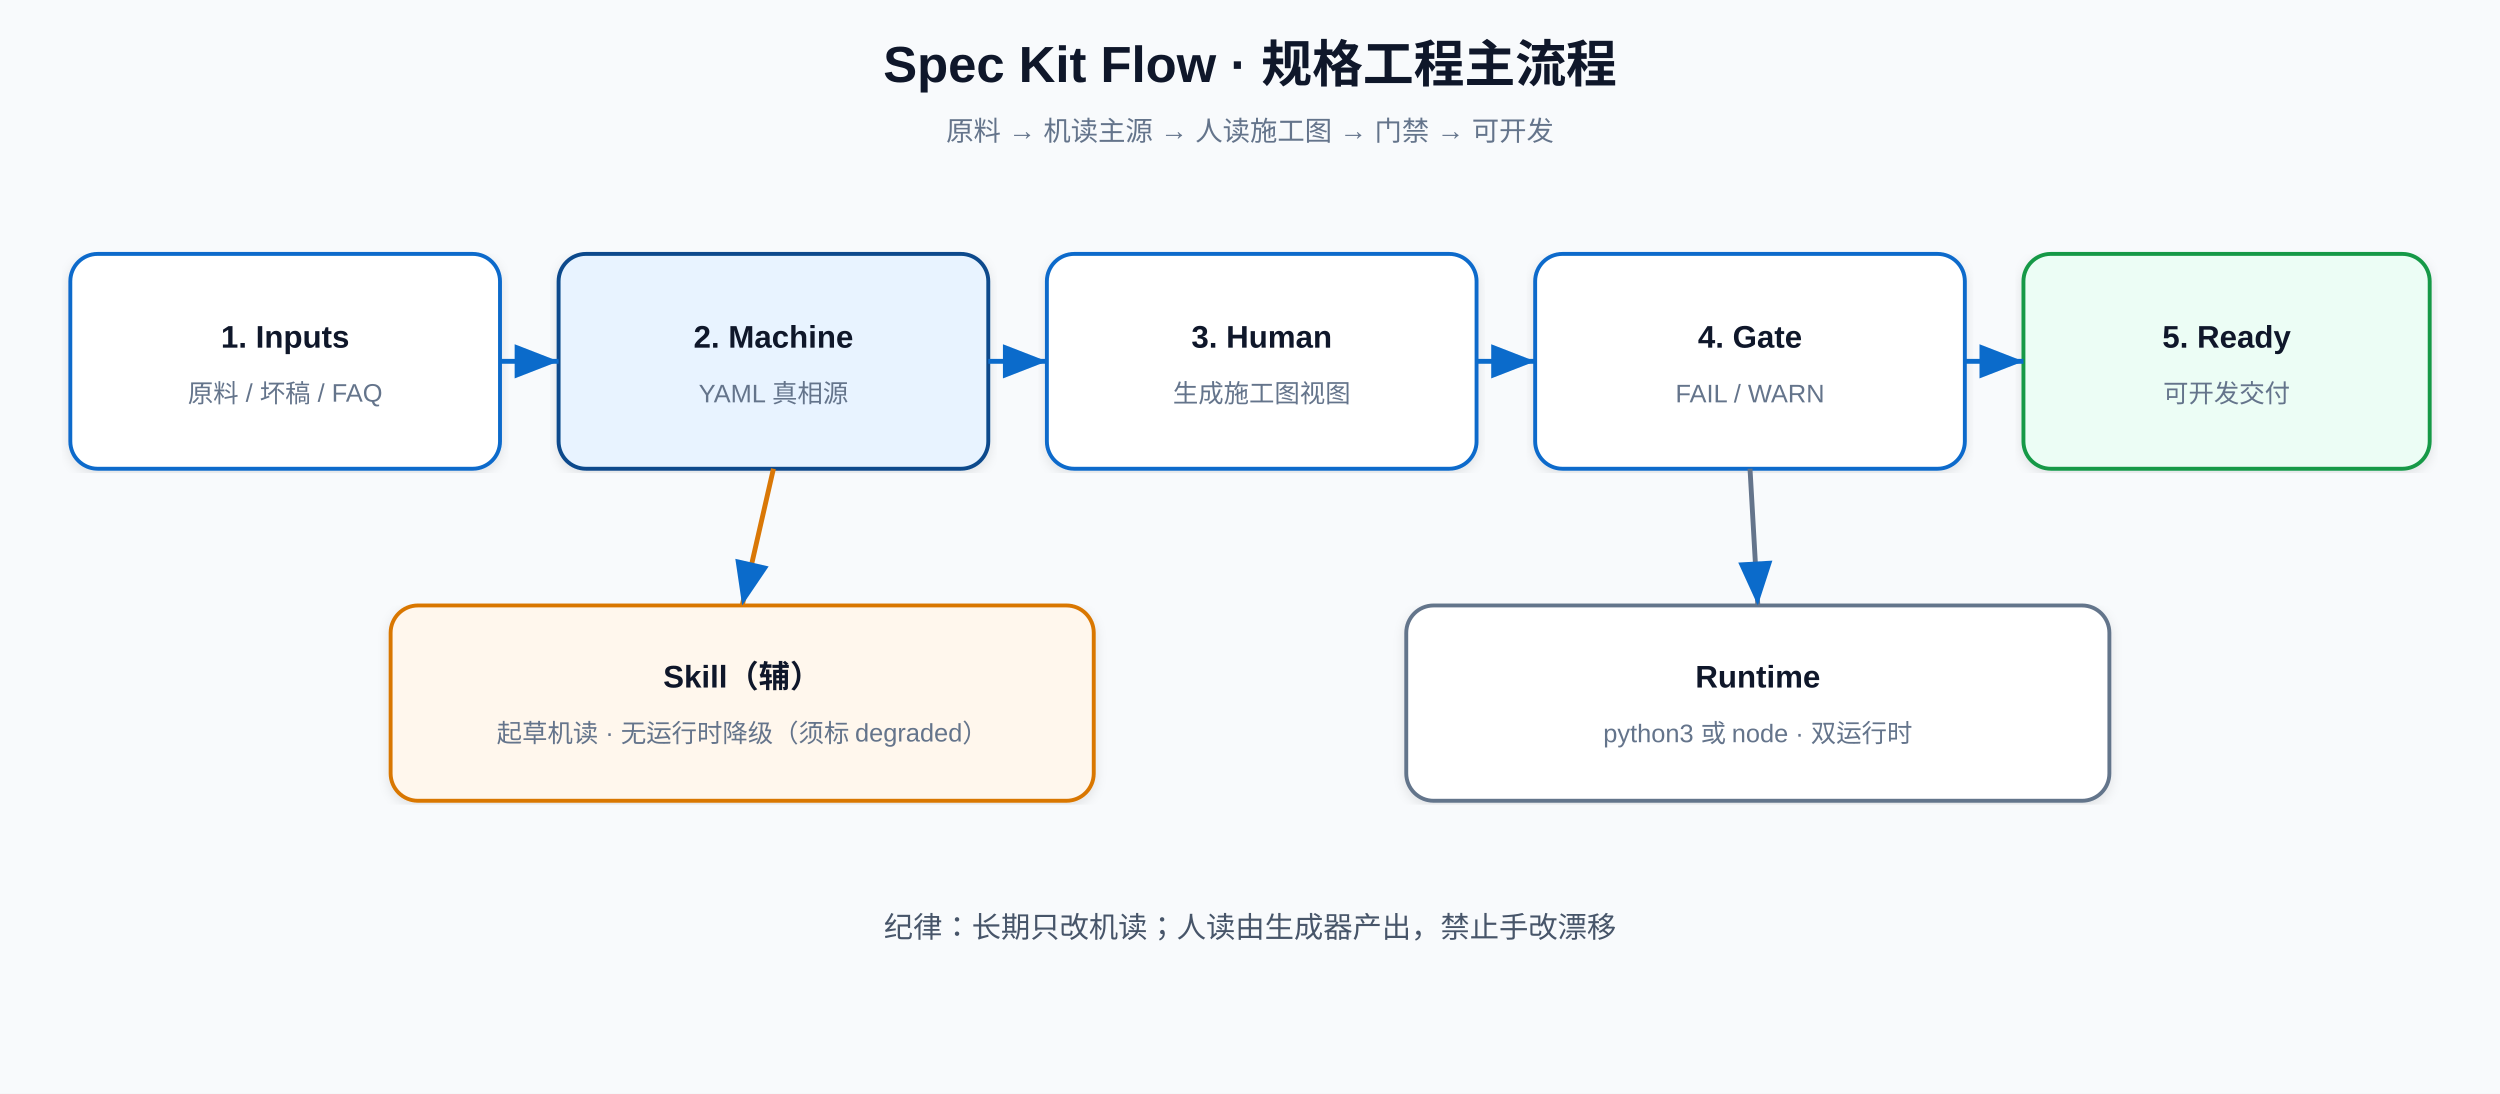
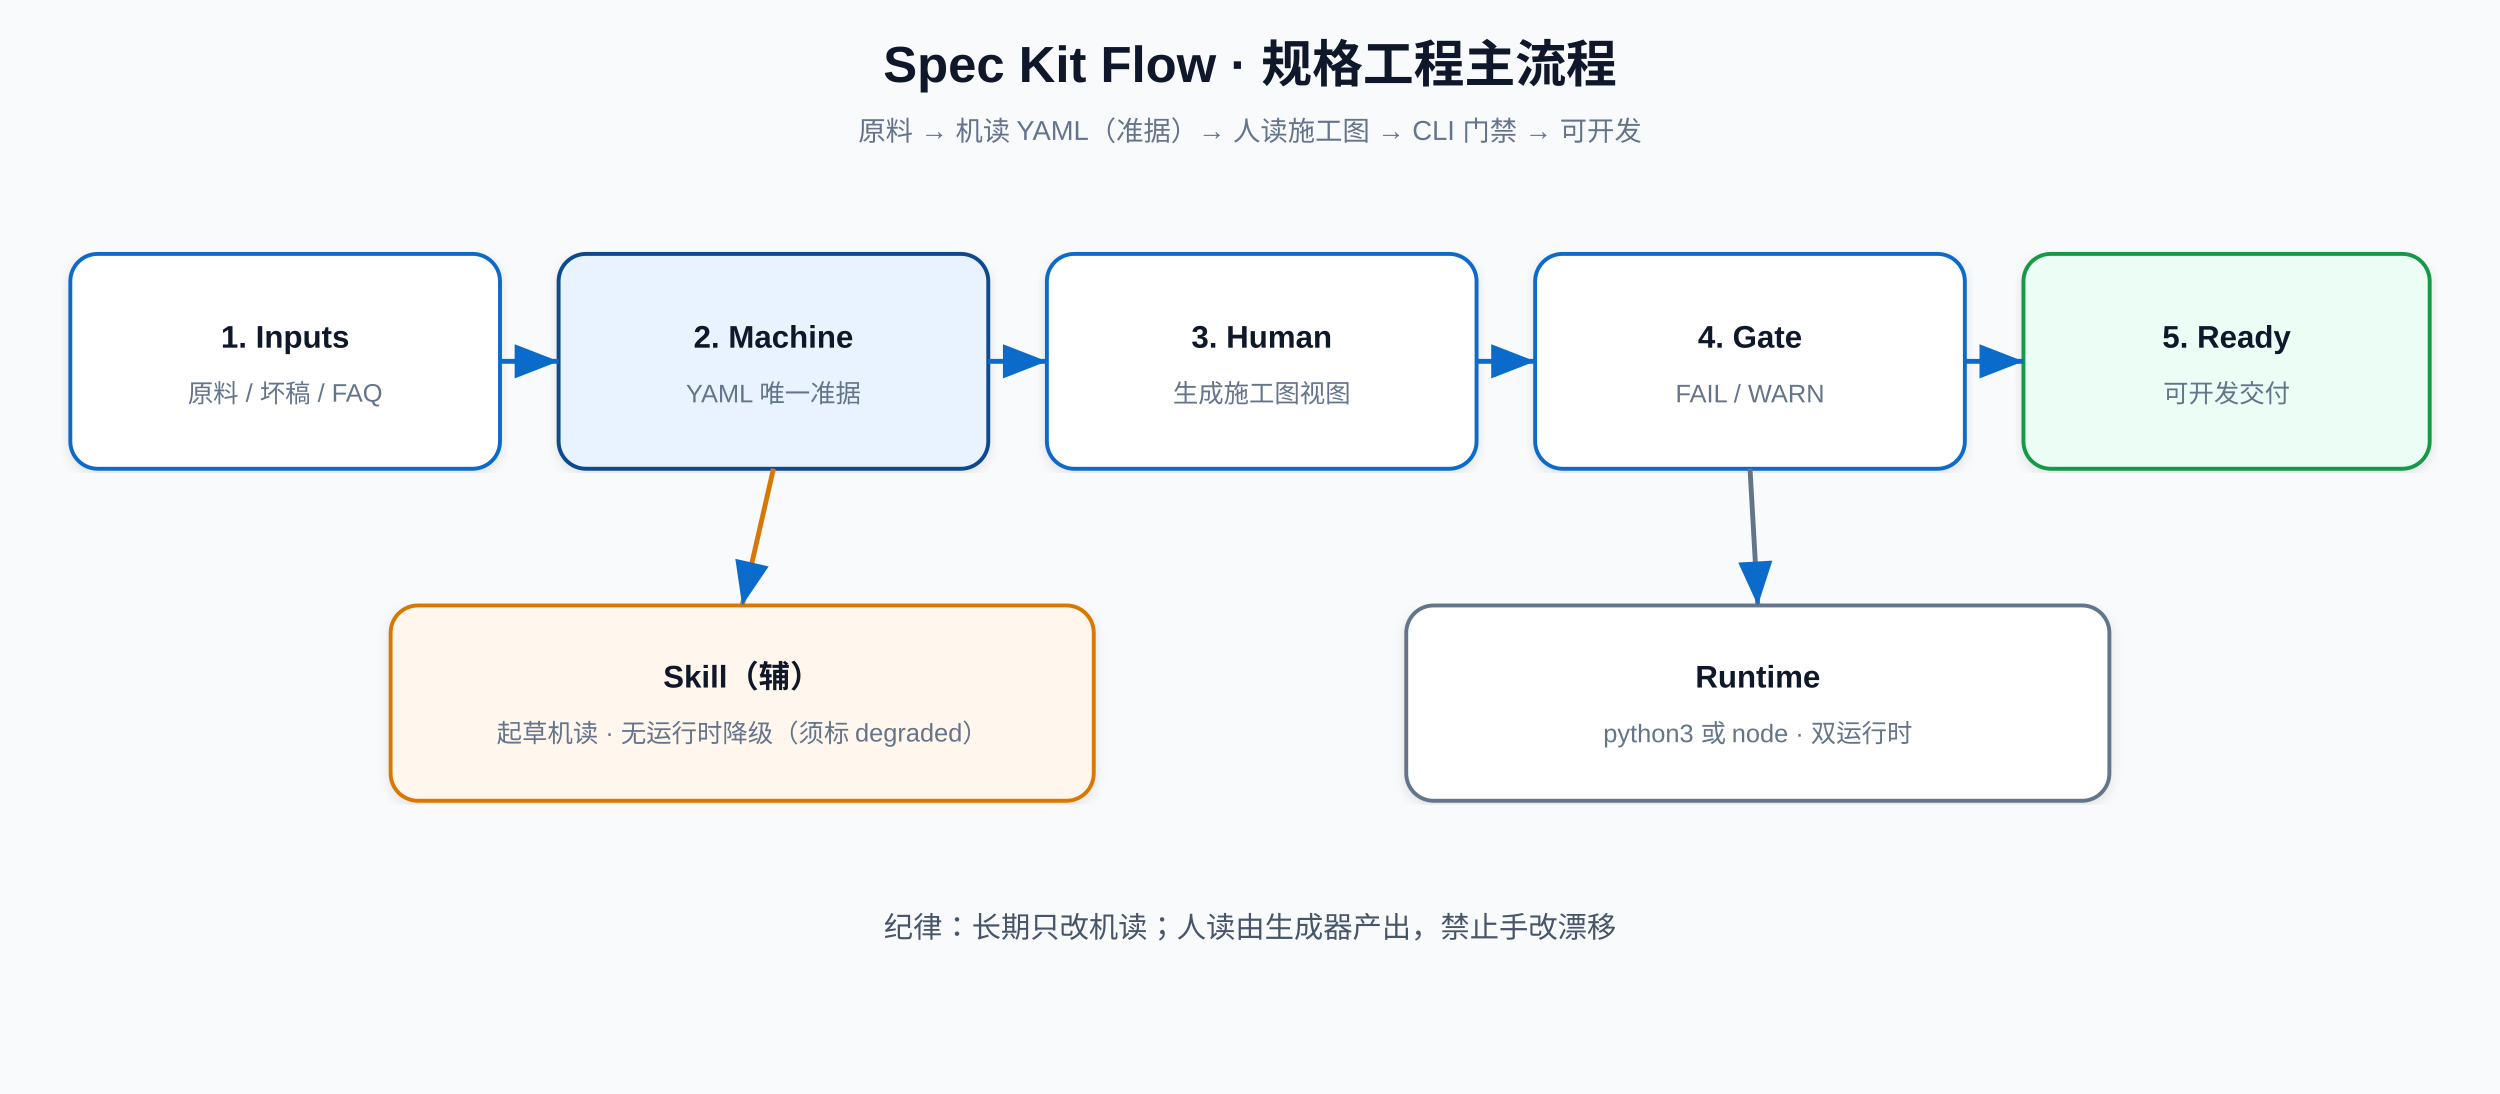
<svg xmlns="http://www.w3.org/2000/svg" viewBox="0 0 1280 560" width="1280" height="560" role="img" aria-label="Spec Kit flow">
  <defs>
    <filter id="shadow" x="-2%" y="-2%" width="104%" height="104%">
      <feDropShadow dx="0" dy="2" stdDeviation="3" flood-opacity="0.10" />
    </filter>
    <marker id="arrow" markerWidth="9" markerHeight="7" refX="9" refY="3.5" orient="auto">
      <polygon points="0 0, 9 3.5, 0 7" fill="#0B6BCB" />
    </marker>
  </defs>
  <rect width="1280" height="560" fill="#F8FAFC" />
  <text x="640" y="42" text-anchor="middle" fill="#0F172A" font-family="Helvetica Neue,Arial,sans-serif" font-size="26" font-weight="700">Spec Kit Flow · 规格工程主流程</text>
-   <text x="640" y="72" text-anchor="middle" fill="#64748B" font-family="Helvetica Neue,Arial,sans-serif" font-size="14">原料 → 机读主源 → 人读施工图 → 门禁 → 可开发</text>
+   <text x="640" y="72" text-anchor="middle" fill="#64748B" font-family="Helvetica Neue,Arial,sans-serif" font-size="14">原料 → 机读 YAML（准据）→ 人读施工图 → CLI 门禁 → 可开发</text>
  <rect x="36" y="130" width="220" height="110" rx="14" fill="#FFFFFF" stroke="#0B6BCB" stroke-width="2" filter="url(#shadow)" />
  <text x="146" y="178" text-anchor="middle" fill="#0F172A" font-family="Helvetica Neue,Arial,sans-serif" font-size="16" font-weight="700">1. Inputs</text>
  <text x="146" y="206" text-anchor="middle" fill="#64748B" font-family="Helvetica Neue,Arial,sans-serif" font-size="13">原料 / 坏稿 / FAQ</text>
  <rect x="286" y="130" width="220" height="110" rx="14" fill="#E8F3FF" stroke="#074A8C" stroke-width="2" filter="url(#shadow)" />
  <text x="396" y="178" text-anchor="middle" fill="#0F172A" font-family="Helvetica Neue,Arial,sans-serif" font-size="16" font-weight="700">2. Machine</text>
-   <text x="396" y="206" text-anchor="middle" fill="#64748B" font-family="Helvetica Neue,Arial,sans-serif" font-size="13">YAML 真相源</text>
+   <text x="396" y="206" text-anchor="middle" fill="#64748B" font-family="Helvetica Neue,Arial,sans-serif" font-size="13">YAML 唯一准据</text>
  <rect x="536" y="130" width="220" height="110" rx="14" fill="#FFFFFF" stroke="#0B6BCB" stroke-width="2" filter="url(#shadow)" />
  <text x="646" y="178" text-anchor="middle" fill="#0F172A" font-family="Helvetica Neue,Arial,sans-serif" font-size="16" font-weight="700">3. Human</text>
  <text x="646" y="206" text-anchor="middle" fill="#64748B" font-family="Helvetica Neue,Arial,sans-serif" font-size="13">生成施工图视图</text>
  <rect x="786" y="130" width="220" height="110" rx="14" fill="#FFFFFF" stroke="#0B6BCB" stroke-width="2" filter="url(#shadow)" />
  <text x="896" y="178" text-anchor="middle" fill="#0F172A" font-family="Helvetica Neue,Arial,sans-serif" font-size="16" font-weight="700">4. Gate</text>
  <text x="896" y="206" text-anchor="middle" fill="#64748B" font-family="Helvetica Neue,Arial,sans-serif" font-size="13">FAIL / WARN</text>
  <rect x="1036" y="130" width="208" height="110" rx="14" fill="#ECFDF5" stroke="#159947" stroke-width="2" filter="url(#shadow)" />
  <text x="1140" y="178" text-anchor="middle" fill="#0F172A" font-family="Helvetica Neue,Arial,sans-serif" font-size="16" font-weight="700">5. Ready</text>
  <text x="1140" y="206" text-anchor="middle" fill="#64748B" font-family="Helvetica Neue,Arial,sans-serif" font-size="13">可开发交付</text>
  <line x1="256" y1="185" x2="286" y2="185" stroke="#0B6BCB" stroke-width="2.5" marker-end="url(#arrow)" />
  <line x1="506" y1="185" x2="536" y2="185" stroke="#0B6BCB" stroke-width="2.5" marker-end="url(#arrow)" />
  <line x1="756" y1="185" x2="786" y2="185" stroke="#0B6BCB" stroke-width="2.5" marker-end="url(#arrow)" />
  <line x1="1006" y1="185" x2="1036" y2="185" stroke="#0B6BCB" stroke-width="2.5" marker-end="url(#arrow)" />
  <rect x="200" y="310" width="360" height="100" rx="14" fill="#FFF7ED" stroke="#D97706" stroke-width="2" filter="url(#shadow)" />
  <text x="380" y="352" text-anchor="middle" fill="#0F172A" font-family="Helvetica Neue,Arial,sans-serif" font-size="16" font-weight="700">Skill（辅）</text>
  <text x="380" y="380" text-anchor="middle" fill="#64748B" font-family="Helvetica Neue,Arial,sans-serif" font-size="13">起草机读 · 无运行时降级（须标 degraded）</text>
  <rect x="720" y="310" width="360" height="100" rx="14" fill="#FFFFFF" stroke="#64748B" stroke-width="2" filter="url(#shadow)" />
  <text x="900" y="352" text-anchor="middle" fill="#0F172A" font-family="Helvetica Neue,Arial,sans-serif" font-size="16" font-weight="700">Runtime</text>
  <text x="900" y="380" text-anchor="middle" fill="#64748B" font-family="Helvetica Neue,Arial,sans-serif" font-size="13">python3 或 node · 双运行时</text>
  <line x1="396" y1="240" x2="380" y2="310" stroke="#D97706" stroke-width="2.5" marker-end="url(#arrow)" />
  <line x1="896" y1="240" x2="900" y2="310" stroke="#64748B" stroke-width="2.5" marker-end="url(#arrow)" />
  <text x="640" y="480" text-anchor="middle" fill="#475569" font-family="Helvetica Neue,Arial,sans-serif" font-size="15">纪律：长期只改机读；人读由生成器产出，禁止手改漂移</text>
</svg>
